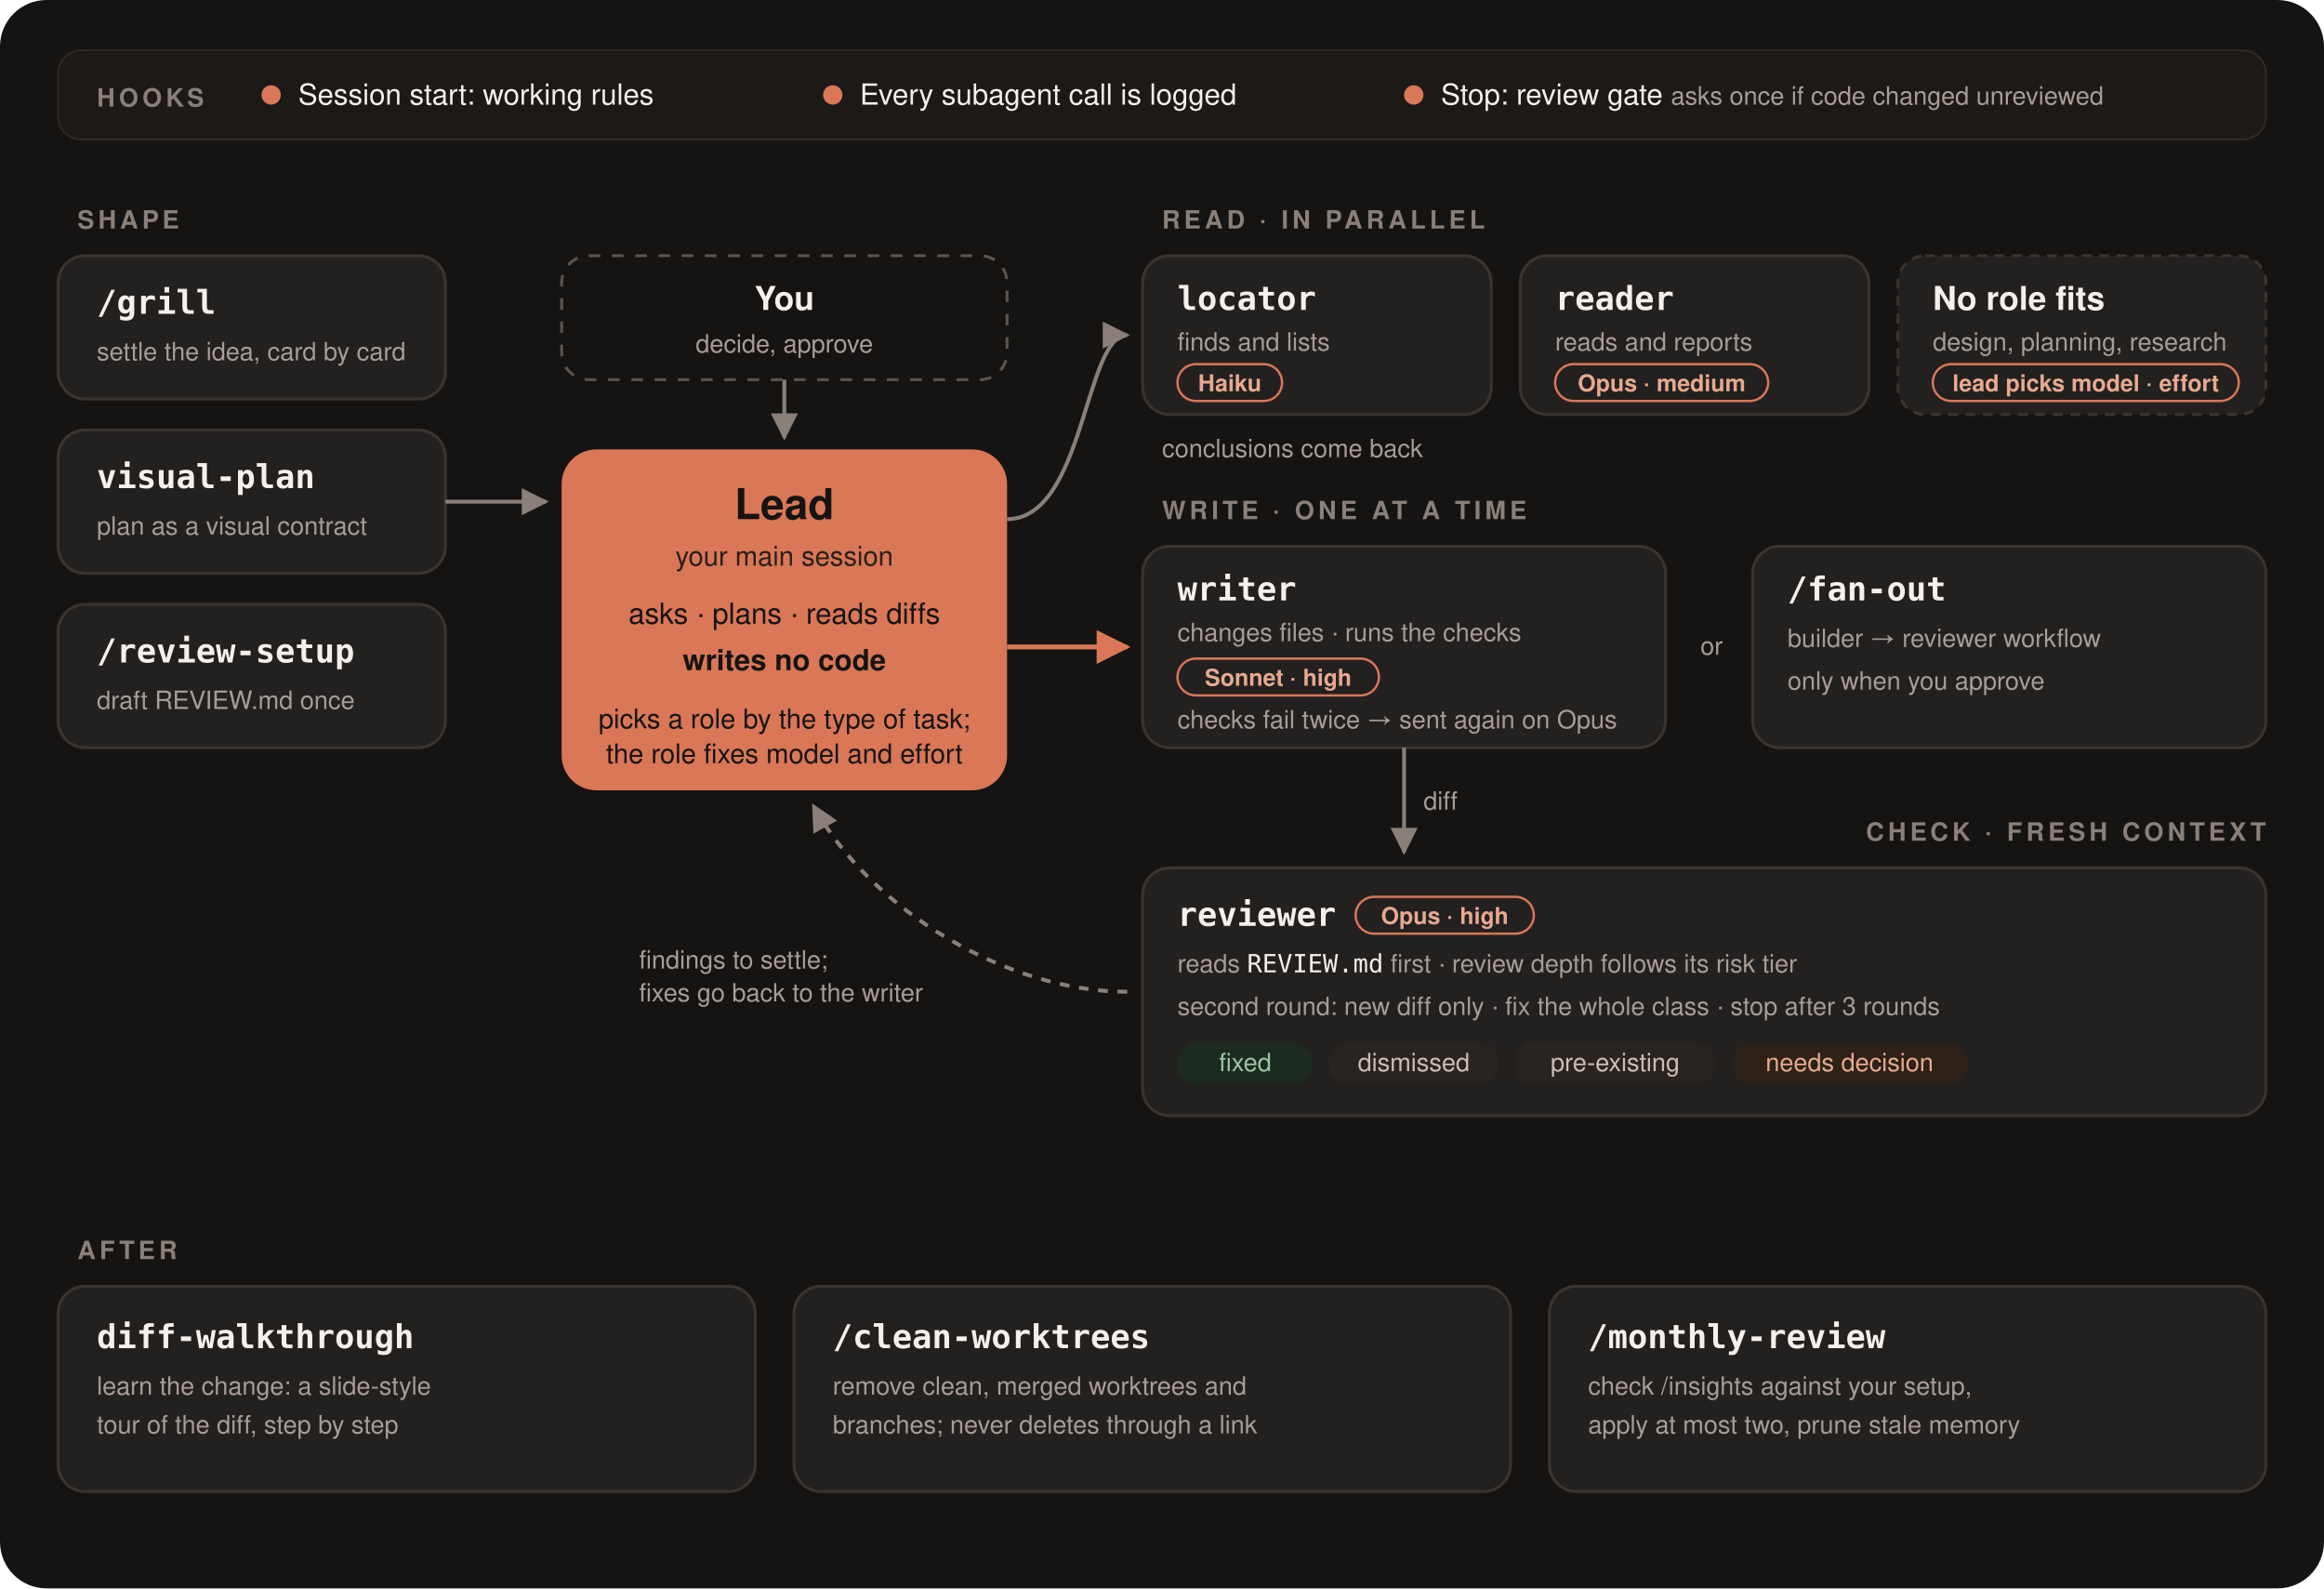
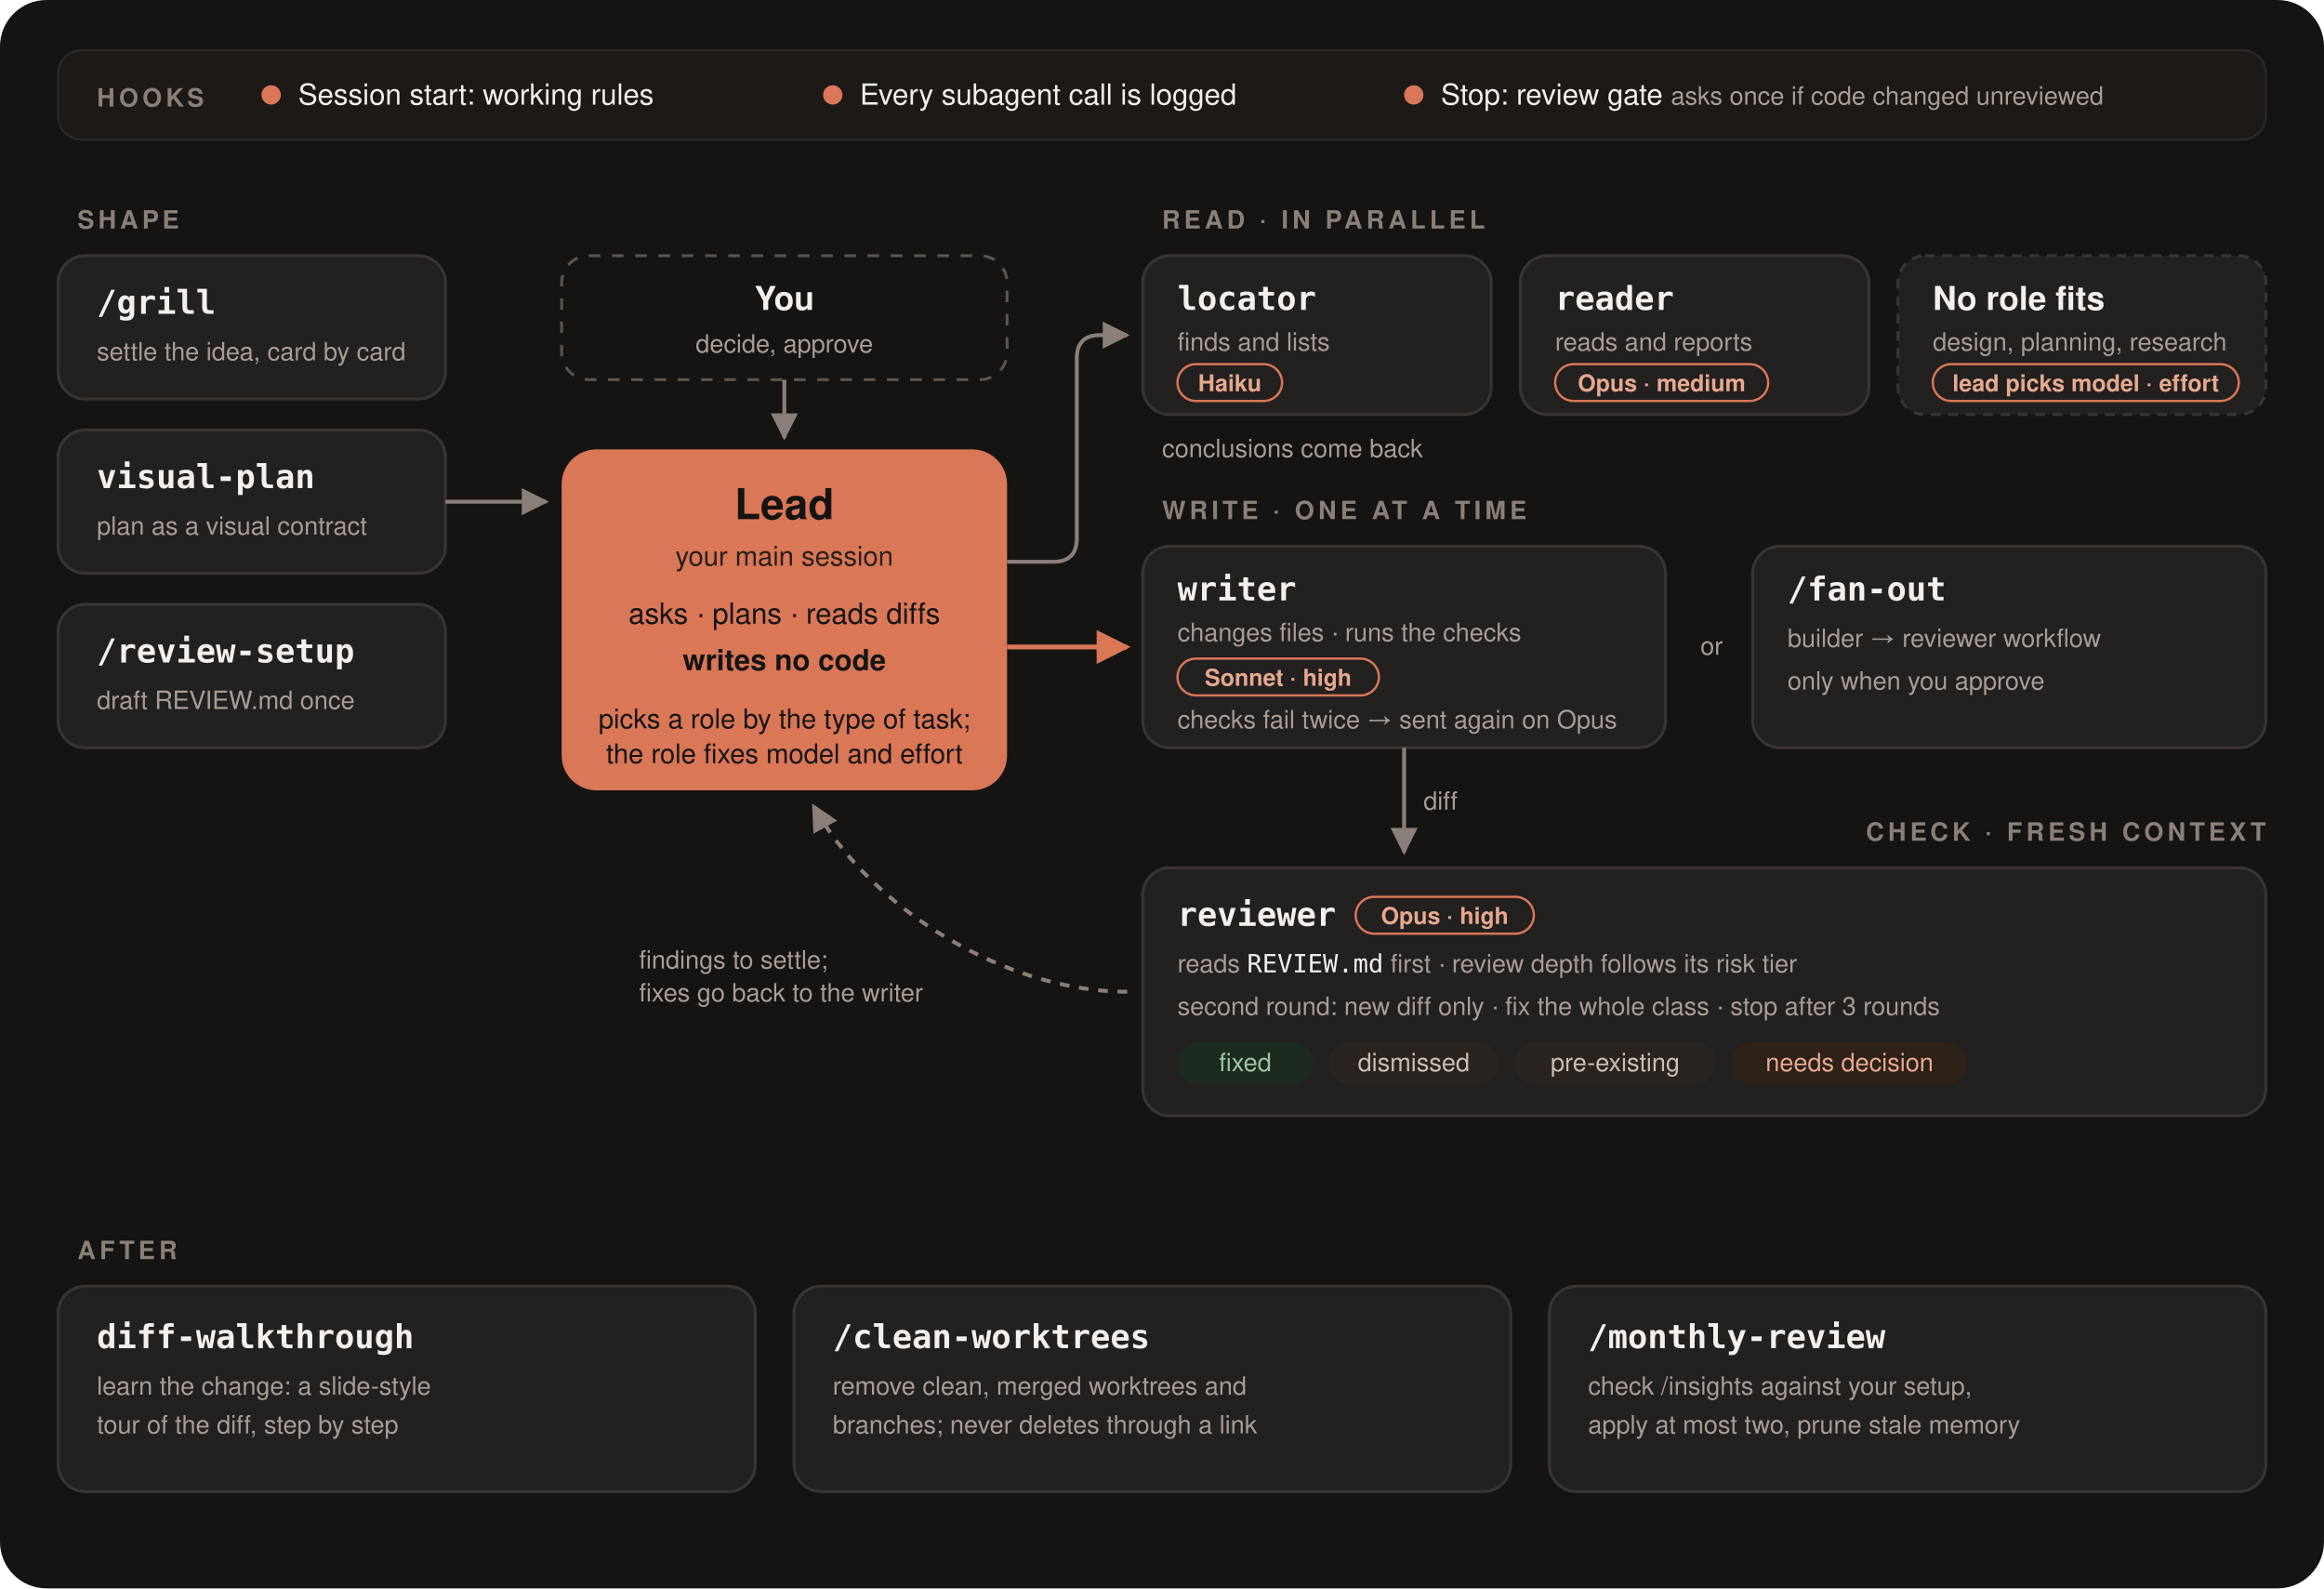
<svg xmlns="http://www.w3.org/2000/svg" viewBox="0 0 1200 820" width="1200" height="820" role="img" aria-label="How claude-starter works. Hooks load the rules at session start, log every subagent call and run the review gate at stop. You shape an idea with /grill, visual-plan and /review-setup. The lead writes no code and picks a role by the type of task: locator (Haiku) finds and lists, reader (Opus, medium effort) reads and reports, writer (Sonnet, high effort) changes files and is re-sent on Opus when its checks fail twice, reviewer (Opus, high effort) checks with a fresh context and REVIEW.md. For a task that fits no role the lead picks the model and effort itself. diff-walkthrough, /clean-worktrees and /monthly-review come after.">
  <defs>
    <marker id="a" viewBox="0 0 10 10" refX="9" refY="5" markerWidth="7" markerHeight="7" orient="auto-start-reverse">
      <path d="M0 0 L10 5 L0 10 z" fill="#8a8079" />
    </marker>
    <marker id="o" viewBox="0 0 10 10" refX="9" refY="5" markerWidth="7" markerHeight="7" orient="auto-start-reverse">
      <path d="M0 0 L10 5 L0 10 z" fill="#d97757" />
    </marker>
    <style>
      .t{font-family:-apple-system,Segoe UI,Helvetica,Arial,sans-serif}
      .m{font-family:ui-monospace,SFMono-Regular,Menlo,Consolas,monospace}
      .h{font-size:13px;letter-spacing:2px;fill:#8a8079;font-weight:600}
      .b{fill:#232020;stroke:#3a3431;stroke-width:1.5}
      .n{font-size:17px;font-weight:700;fill:#f5f0eb}
      .s{font-size:13px;fill:#a89d96}
      .tag{fill:none;stroke:#d97757;stroke-width:1.2}
      .tagt{font-size:12px;font-weight:600;fill:#e7a98f}
    </style>
  </defs>
  <rect width="1200" height="820" rx="24" fill="#161412" />
  <g class="t">
    <rect x="30" y="26" width="1140" height="46" rx="12" fill="#1c1917" stroke="#2e2926" />
    <text x="50" y="55" class="h">HOOKS</text>
    <circle cx="140" cy="49" r="5" fill="#d97757" />
    <text x="154" y="54" font-size="15" fill="#f5f0eb">Session start: working rules</text>
    <circle cx="430" cy="49" r="5" fill="#d97757" />
    <text x="444" y="54" font-size="15" fill="#f5f0eb">Every subagent call is logged</text>
    <circle cx="730" cy="49" r="5" fill="#d97757" />
    <text x="744" y="54" font-size="15" fill="#f5f0eb">Stop: review gate <tspan class="s">asks once if code changed unreviewed</tspan>
    </text>
  </g>
  <g class="t">
    <text x="40" y="118" class="h">SHAPE</text>
    <rect x="30" y="132" width="200" height="74" rx="14" class="b" />
    <text x="50" y="162" class="n m">/grill</text>
    <text x="50" y="186" class="s">settle the idea, card by card</text>
    <rect x="30" y="222" width="200" height="74" rx="14" class="b" />
    <text x="50" y="252" class="n m">visual-plan</text>
    <text x="50" y="276" class="s">plan as a visual contract</text>
    <rect x="30" y="312" width="200" height="74" rx="14" class="b" />
    <text x="50" y="342" class="n m">/review-setup</text>
    <text x="50" y="366" class="s">draft REVIEW.md once</text>
  </g>
  <g class="t">
    <rect x="290" y="132" width="230" height="64" rx="14" fill="none" stroke="#5c544e" stroke-width="1.5" stroke-dasharray="6 6" />
    <text x="405" y="160" text-anchor="middle" class="n">You</text>
    <text x="405" y="182" text-anchor="middle" class="s">decide, approve</text>
    <path d="M405 196 V226" stroke="#8a8079" stroke-width="2" marker-end="url(#a)" />
    <rect x="290" y="232" width="230" height="176" rx="18" fill="#d97757" />
    <text x="405" y="268" text-anchor="middle" font-size="22" font-weight="700" fill="#161412">Lead</text>
    <text x="405" y="292" text-anchor="middle" font-size="14" fill="#2b1f19">your main session</text>
    <text x="405" y="322" text-anchor="middle" font-size="15" fill="#161412">asks · plans · reads diffs</text>
    <text x="405" y="346" text-anchor="middle" font-size="15" font-weight="700" fill="#161412">writes no code</text>
    <text x="405" y="376" text-anchor="middle" font-size="14" fill="#161412">picks a role by the type of task;</text>
    <text x="405" y="394" text-anchor="middle" font-size="14" fill="#161412">the role fixes model and effort</text>
    <path d="M230 259 H282" stroke="#8a8079" stroke-width="2" marker-end="url(#a)" />
  </g>
  <g class="t">
    <text x="600" y="118" class="h">READ · IN PARALLEL</text>
    <rect x="590" y="132" width="180" height="82" rx="14" class="b" />
    <text x="608" y="160" class="n m">locator</text>
    <text x="608" y="181" class="s">finds and lists</text>
    <rect x="608" y="188" width="54" height="19" rx="9.5" class="tag" />
    <text x="635" y="202" text-anchor="middle" class="tagt">Haiku</text>
    <rect x="785" y="132" width="180" height="82" rx="14" class="b" />
    <text x="803" y="160" class="n m">reader</text>
    <text x="803" y="181" class="s">reads and reports</text>
    <rect x="803" y="188" width="110" height="19" rx="9.5" class="tag" />
    <text x="858" y="202" text-anchor="middle" class="tagt">Opus · medium</text>
    <rect x="980" y="132" width="190" height="82" rx="14" class="b" stroke-dasharray="5 4" />
    <text x="998" y="160" class="n">No role fits</text>
    <text x="998" y="181" class="s">design, planning, research</text>
    <rect x="998" y="188" width="158" height="19" rx="9.5" class="tag" />
    <text x="1077" y="202" text-anchor="middle" class="tagt">lead picks model · effort</text>
-     <path d="M520 268 C560 268 560 173 582 173" stroke="#8a8079" stroke-width="2" fill="none" marker-end="url(#a)" />
+     <path d="M520 290 H544 Q556 290 556 278 V185 Q556 173 568 173 H582" stroke="#8a8079" stroke-width="2" fill="none" marker-end="url(#a)" />
    <text x="600" y="236" class="s" font-size="12">conclusions come back</text>
  </g>
  <g class="t">
    <text x="600" y="268" class="h">WRITE · ONE AT A TIME</text>
    <rect x="590" y="282" width="270" height="104" rx="14" class="b" />
    <text x="608" y="310" class="n m">writer</text>
    <text x="608" y="331" class="s">changes files · runs the checks</text>
    <rect x="608" y="340" width="104" height="19" rx="9.5" class="tag" />
    <text x="660" y="354" text-anchor="middle" class="tagt">Sonnet · high</text>
    <text x="608" y="376" class="s" font-size="12">checks fail twice → sent again on Opus</text>
    <text x="878" y="338" class="s" font-size="14">or</text>
    <rect x="905" y="282" width="265" height="104" rx="14" class="b" />
    <text x="923" y="310" class="n m">/fan-out</text>
    <text x="923" y="334" class="s">builder → reviewer workflow</text>
    <text x="923" y="356" class="s">only when you approve</text>
    <path d="M520 334 H582" stroke="#d97757" stroke-width="2.5" marker-end="url(#o)" />
  </g>
  <g class="t">
    <text x="1170" y="434" class="h" text-anchor="end">CHECK · FRESH CONTEXT</text>
    <rect x="590" y="448" width="580" height="128" rx="14" class="b" />
    <text x="608" y="478" class="n m">reviewer</text>
    <rect x="700" y="463" width="92" height="19" rx="9.5" class="tag" />
    <text x="746" y="477" text-anchor="middle" class="tagt">Opus · high</text>
    <text x="608" y="502" class="s">reads <tspan class="m" fill="#f5f0eb">REVIEW.md</tspan> first · review depth follows its risk tier</text>
    <text x="608" y="524" class="s">second round: new diff only · fix the whole class · stop after 3 rounds</text>
    <g font-size="13">
      <rect x="608" y="538" width="70" height="22" rx="11" fill="#1d2a1f" />
      <text x="643" y="553" text-anchor="middle" fill="#9cc4a4">fixed</text>
      <rect x="686" y="538" width="88" height="22" rx="11" fill="#2a2420" />
      <text x="730" y="553" text-anchor="middle" fill="#c9bfb8">dismissed</text>
      <rect x="782" y="538" width="104" height="22" rx="11" fill="#2a2420" />
      <text x="834" y="553" text-anchor="middle" fill="#c9bfb8">pre-existing</text>
      <rect x="894" y="538" width="122" height="22" rx="11" fill="#2d2118" />
      <text x="955" y="553" text-anchor="middle" fill="#e7a98f">needs decision</text>
    </g>
    <path d="M725 386 V440" stroke="#8a8079" stroke-width="2" marker-end="url(#a)" />
    <text x="735" y="418" class="s" font-size="12">diff</text>
    <path d="M582 512 C520 512 450 470 420 416" stroke="#8a8079" stroke-width="2" fill="none" stroke-dasharray="5 5" marker-end="url(#a)" />
    <text x="330" y="500" class="s" font-size="12">findings to settle;</text>
    <text x="330" y="517" class="s" font-size="12">fixes go back to the writer</text>
  </g>
  <g class="t">
    <text x="40" y="650" class="h">AFTER</text>
    <rect x="30" y="664" width="360" height="106" rx="14" class="b" />
    <text x="50" y="696" class="n m">diff-walkthrough</text>
    <text x="50" y="720" class="s">learn the change: a slide-style</text>
    <text x="50" y="740" class="s">tour of the diff, step by step</text>
    <rect x="410" y="664" width="370" height="106" rx="14" class="b" />
    <text x="430" y="696" class="n m">/clean-worktrees</text>
    <text x="430" y="720" class="s">remove clean, merged worktrees and</text>
    <text x="430" y="740" class="s">branches; never deletes through a link</text>
    <rect x="800" y="664" width="370" height="106" rx="14" class="b" />
    <text x="820" y="696" class="n m">/monthly-review</text>
    <text x="820" y="720" class="s">check /insights against your setup,</text>
    <text x="820" y="740" class="s">apply at most two, prune stale memory</text>
  </g>
  <g id="anim">
    <circle r="5.5" fill="#f5f0eb" opacity="0">
      <animateMotion dur="12s" repeatCount="indefinite" calcMode="linear" keyPoints="0;0;1;1" keyTimes="0;0.017;0.083;1" path="M405 196 V226" />
      <animate attributeName="opacity" dur="12s" repeatCount="indefinite" values="0;0;1;1;0;0" keyTimes="0;0.017;0.021;0.079;0.083;1" />
    </circle>
    <rect x="290" y="132" width="230" height="64" rx="14" fill="none" stroke="#d97757" stroke-width="2.5" opacity="0">
      <animate attributeName="opacity" dur="12s" repeatCount="indefinite" values="0;0;1;1;0;0" keyTimes="0;0;0.025;0.058;0.083;1" />
    </rect>
    <circle r="5.5" fill="#f5f0eb" opacity="0">
-       <animateMotion dur="12s" repeatCount="indefinite" calcMode="linear" keyPoints="0;0;1;1" keyTimes="0;0.083;0.183;1" path="M520 268 C560 268 560 173 582 173" />
+       <animateMotion dur="12s" repeatCount="indefinite" calcMode="linear" keyPoints="0;0;1;1" keyTimes="0;0.083;0.183;1" path="M520 290 H544 Q556 290 556 278 V185 Q556 173 568 173 H582" />
      <animate attributeName="opacity" dur="12s" repeatCount="indefinite" values="0;0;1;1;0;0" keyTimes="0;0.083;0.087;0.179;0.183;1" />
    </circle>
    <rect x="590" y="132" width="180" height="82" rx="14" fill="none" stroke="#d97757" stroke-width="2.5" opacity="0">
      <animate attributeName="opacity" dur="12s" repeatCount="indefinite" values="0;0;1;1;0;0" keyTimes="0;0.167;0.192;0.325;0.35;1" />
    </rect>
    <rect x="785" y="132" width="180" height="82" rx="14" fill="none" stroke="#d97757" stroke-width="2.5" opacity="0">
      <animate attributeName="opacity" dur="12s" repeatCount="indefinite" values="0;0;1;1;0;0" keyTimes="0;0.167;0.192;0.325;0.35;1" />
    </rect>
    <circle r="5.5" fill="#f5f0eb" opacity="0">
-       <animateMotion dur="12s" repeatCount="indefinite" calcMode="linear" keyPoints="1;1;0;0" keyTimes="0;0.333;0.417;1" path="M520 268 C560 268 560 173 582 173" />
+       <animateMotion dur="12s" repeatCount="indefinite" calcMode="linear" keyPoints="1;1;0;0" keyTimes="0;0.333;0.417;1" path="M520 290 H544 Q556 290 556 278 V185 Q556 173 568 173 H582" />
      <animate attributeName="opacity" dur="12s" repeatCount="indefinite" values="0;0;1;1;0;0" keyTimes="0;0.333;0.338;0.412;0.417;1" />
    </circle>
    <circle r="5.5" fill="#161412" opacity="0">
      <animateMotion dur="12s" repeatCount="indefinite" calcMode="linear" keyPoints="0;0;1;1" keyTimes="0;0.417;0.492;1" path="M520 334 H582" />
      <animate attributeName="opacity" dur="12s" repeatCount="indefinite" values="0;0;1;1;0;0" keyTimes="0;0.417;0.421;0.487;0.492;1" />
    </circle>
    <rect x="590" y="282" width="270" height="104" rx="14" fill="none" stroke="#d97757" stroke-width="2.5" opacity="0">
      <animate attributeName="opacity" dur="12s" repeatCount="indefinite" values="0;0;1;1;0;0" keyTimes="0;0.475;0.5;0.658;0.683;1" />
    </rect>
    <circle r="5.5" fill="#f5f0eb" opacity="0">
      <animateMotion dur="12s" repeatCount="indefinite" calcMode="linear" keyPoints="0;0;1;1" keyTimes="0;0.667;0.733;1" path="M725 386 V440" />
      <animate attributeName="opacity" dur="12s" repeatCount="indefinite" values="0;0;1;1;0;0" keyTimes="0;0.667;0.671;0.729;0.733;1" />
    </circle>
    <rect x="590" y="448" width="580" height="128" rx="14" fill="none" stroke="#d97757" stroke-width="2.5" opacity="0">
      <animate attributeName="opacity" dur="12s" repeatCount="indefinite" values="0;0;1;1;0;0" keyTimes="0;0.717;0.742;0.867;0.892;1" />
    </rect>
    <circle r="5.5" fill="#f5f0eb" opacity="0">
      <animateMotion dur="12s" repeatCount="indefinite" calcMode="linear" keyPoints="0;0;1;1" keyTimes="0;0.875;0.975;1" path="M582 512 C520 512 450 470 420 416" />
      <animate attributeName="opacity" dur="12s" repeatCount="indefinite" values="0;0;1;1;0;0" keyTimes="0;0.875;0.879;0.971;0.975;1" />
    </circle>
  </g>
</svg>
